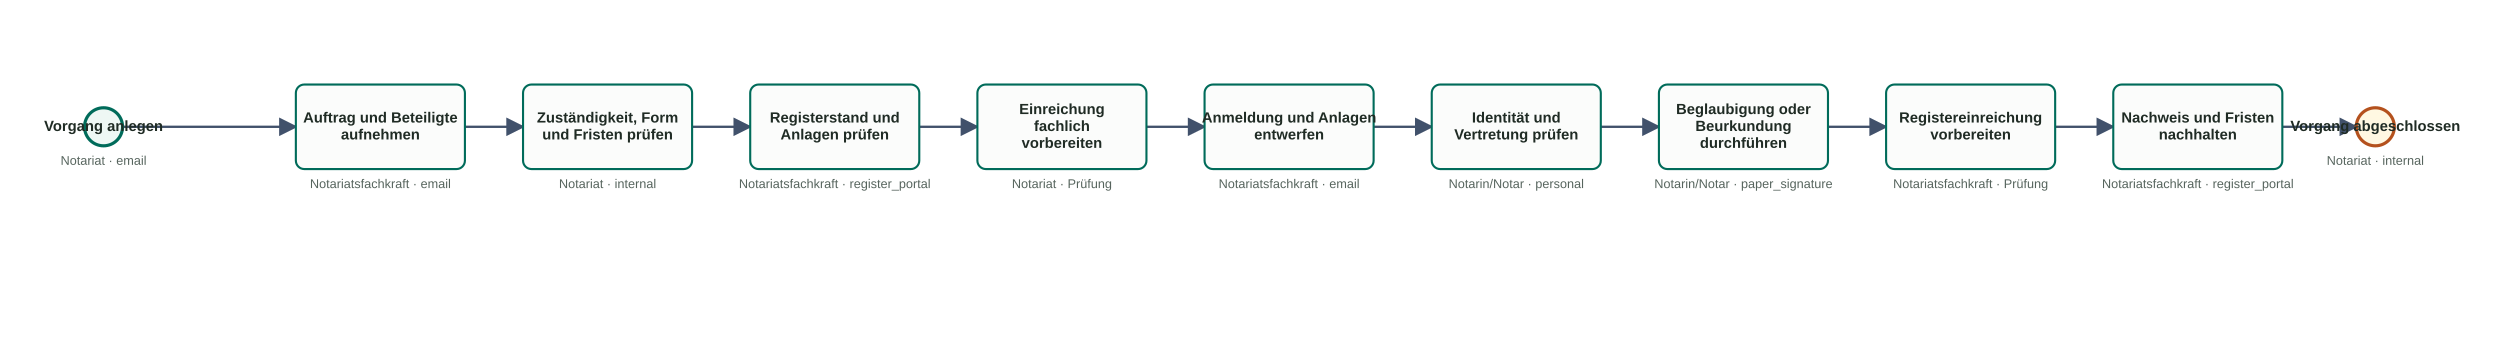
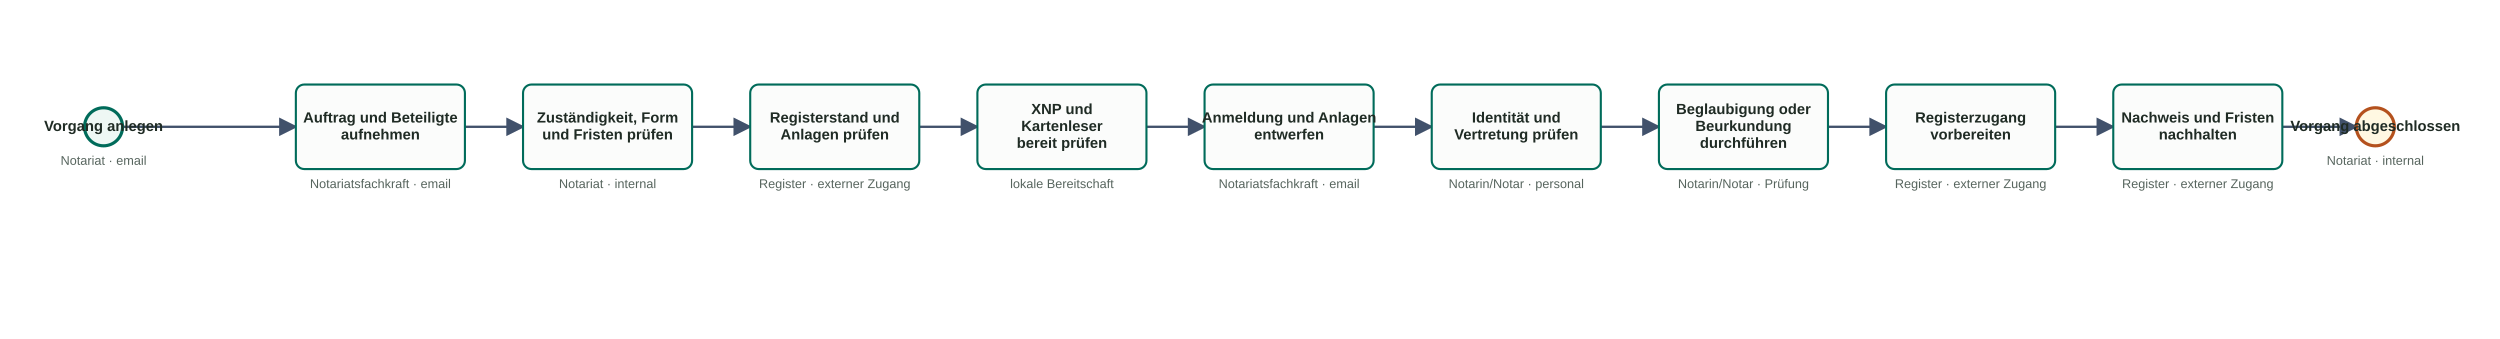
<svg xmlns="http://www.w3.org/2000/svg" class="bpmn-svg" width="2366" height="320" viewBox="50 58 2366 320" role="img" aria-label="Handelsregisteranmeldung">
  <style>
  svg { background: #ffffff; font-family: Arial, Helvetica, sans-serif; }
  .flow { fill: none; stroke: #41516b; stroke-width: 2.2; }
  .flow-label { font-size: 13px; fill: #41516b; text-anchor: middle; font-weight: 700; }
  .node.task rect { fill: #fbfcfb; stroke: #006b5a; stroke-width: 2; }
  .node.event circle { fill: #eef7f4; stroke: #006b5a; stroke-width: 3; }
  .node.event.end circle { fill: #fff8e2; stroke: #b4511d; }
  .node.gateway polygon { fill: #fff8e2; stroke: #b4511d; stroke-width: 2; }
  .node-label { text-anchor: middle; dominant-baseline: middle; font-size: 14px; font-weight: 700; fill: #1f2b24; }
  .node-badge { text-anchor: middle; font-size: 12px; fill: #56645d; }
</style>
  <defs>
    <marker id="arrow" viewBox="0 0 10 10" refX="9" refY="5" markerWidth="8" markerHeight="8" orient="auto-start-reverse">
      <path d="M 0 0 L 10 5 L 0 10 z" fill="#41516b" />
    </marker>
  </defs>
  <polyline class="flow" points="166,178 330,178" marker-end="url(#arrow)" />
  <polyline class="flow" points="490,178 545,178" marker-end="url(#arrow)" />
  <polyline class="flow" points="705,178 760,178" marker-end="url(#arrow)" />
  <polyline class="flow" points="920,178 975,178" marker-end="url(#arrow)" />
  <polyline class="flow" points="1135,178 1190,178" marker-end="url(#arrow)" />
  <polyline class="flow" points="1350,178 1405,178" marker-end="url(#arrow)" />
  <polyline class="flow" points="1565,178 1620,178" marker-end="url(#arrow)" />
  <polyline class="flow" points="1780,178 1835,178" marker-end="url(#arrow)" />
  <polyline class="flow" points="1995,178 2050,178" marker-end="url(#arrow)" />
  <polyline class="flow" points="2210,178 2280,178" marker-end="url(#arrow)" />
  <g class="node event start">
    <circle cx="148" cy="178" r="18" />
    <text class="node-label" x="148" y="178">Vorgang anlegen</text>
    <text class="node-badge" x="148" y="214">Notariat · email</text>
  </g>
  <g class="node task userTask">
    <rect x="330" y="138" width="160" height="80" rx="8" />
    <text class="node-label" x="410" y="170">Auftrag und Beteiligte</text>
    <text class="node-label" x="410" y="186">aufnehmen</text>
    <text class="node-badge" x="410" y="236">Notariatsfachkraft · email</text>
  </g>
  <g class="node task businessRuleTask">
    <rect x="545" y="138" width="160" height="80" rx="8" />
    <text class="node-label" x="625" y="170">Zuständigkeit, Form</text>
    <text class="node-label" x="625" y="186">und Fristen prüfen</text>
    <text class="node-badge" x="625" y="236">Notariat · internal</text>
  </g>
  <g class="node task userTask">
    <rect x="760" y="138" width="160" height="80" rx="8" />
    <text class="node-label" x="840" y="170">Registerstand und</text>
    <text class="node-label" x="840" y="186">Anlagen prüfen</text>
-     <text class="node-badge" x="840" y="236">Notariatsfachkraft · register_portal</text>
+     <text class="node-badge" x="840" y="236">Register · externer Zugang</text>
  </g>
  <g class="node task serviceTask">
    <rect x="975" y="138" width="160" height="80" rx="8" />
-     <text class="node-label" x="1055" y="162">Einreichung</text>
-     <text class="node-label" x="1055" y="178">fachlich</text>
-     <text class="node-label" x="1055" y="194">vorbereiten</text>
-     <text class="node-badge" x="1055" y="236">Notariat · Prüfung</text>
+     <text class="node-label" x="1055" y="162">XNP und</text>
+     <text class="node-label" x="1055" y="178">Kartenleser</text>
+     <text class="node-label" x="1055" y="194">bereit prüfen</text>
+     <text class="node-badge" x="1055" y="236">lokale Bereitschaft</text>
  </g>
  <g class="node task userTask">
    <rect x="1190" y="138" width="160" height="80" rx="8" />
    <text class="node-label" x="1270" y="170">Anmeldung und Anlagen</text>
    <text class="node-label" x="1270" y="186">entwerfen</text>
    <text class="node-badge" x="1270" y="236">Notariatsfachkraft · email</text>
  </g>
  <g class="node task manualTask">
    <rect x="1405" y="138" width="160" height="80" rx="8" />
    <text class="node-label" x="1485" y="170">Identität und</text>
    <text class="node-label" x="1485" y="186">Vertretung prüfen</text>
    <text class="node-badge" x="1485" y="236">Notarin/Notar · personal</text>
  </g>
  <g class="node task manualTask">
    <rect x="1620" y="138" width="160" height="80" rx="8" />
    <text class="node-label" x="1700" y="162">Beglaubigung oder</text>
    <text class="node-label" x="1700" y="178">Beurkundung</text>
    <text class="node-label" x="1700" y="194">durchführen</text>
-     <text class="node-badge" x="1700" y="236">Notarin/Notar · paper_signature</text>
+     <text class="node-badge" x="1700" y="236">Notarin/Notar · Prüfung</text>
  </g>
  <g class="node task sendTask">
    <rect x="1835" y="138" width="160" height="80" rx="8" />
-     <text class="node-label" x="1915" y="170">Registereinreichung</text>
+     <text class="node-label" x="1915" y="170">Registerzugang</text>
    <text class="node-label" x="1915" y="186">vorbereiten</text>
-     <text class="node-badge" x="1915" y="236">Notariatsfachkraft · Prüfung</text>
+     <text class="node-badge" x="1915" y="236">Register · externer Zugang</text>
  </g>
  <g class="node task userTask">
    <rect x="2050" y="138" width="160" height="80" rx="8" />
    <text class="node-label" x="2130" y="170">Nachweis und Fristen</text>
    <text class="node-label" x="2130" y="186">nachhalten</text>
-     <text class="node-badge" x="2130" y="236">Notariatsfachkraft · register_portal</text>
+     <text class="node-badge" x="2130" y="236">Register · externer Zugang</text>
  </g>
  <g class="node event end">
    <circle cx="2298" cy="178" r="18" />
    <text class="node-label" x="2298" y="178">Vorgang abgeschlossen</text>
    <text class="node-badge" x="2298" y="214">Notariat · internal</text>
  </g>
</svg>
